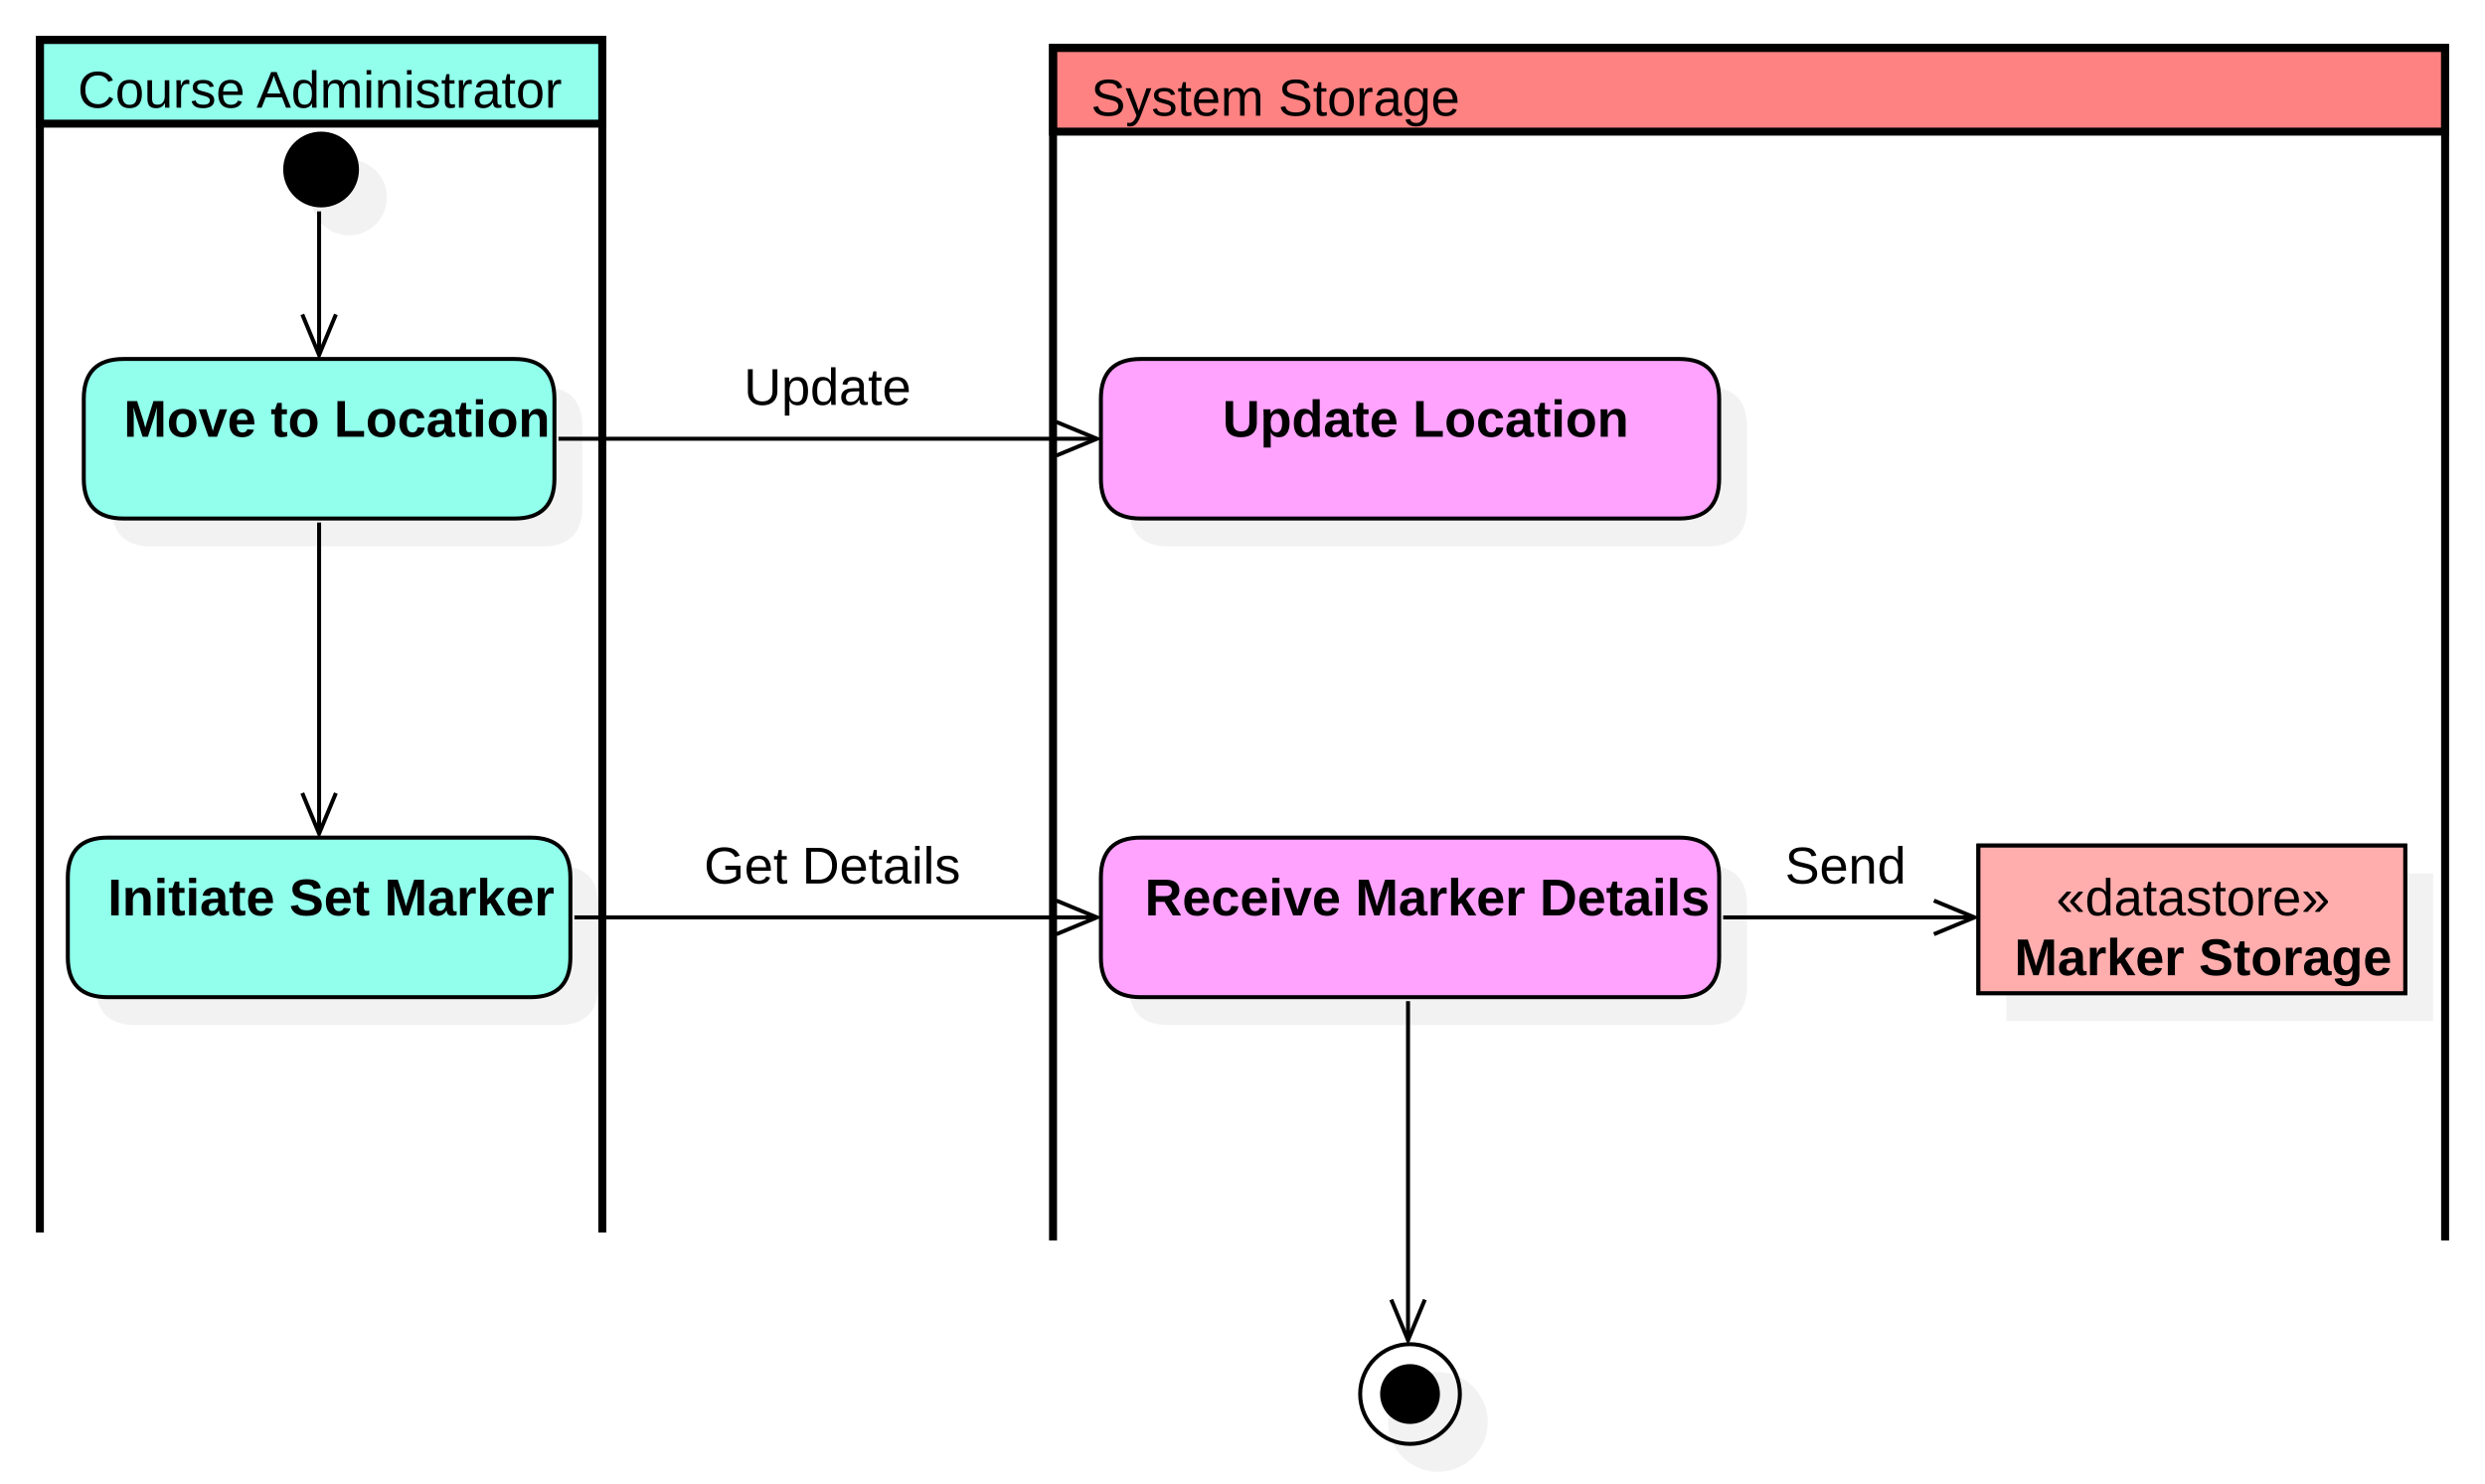
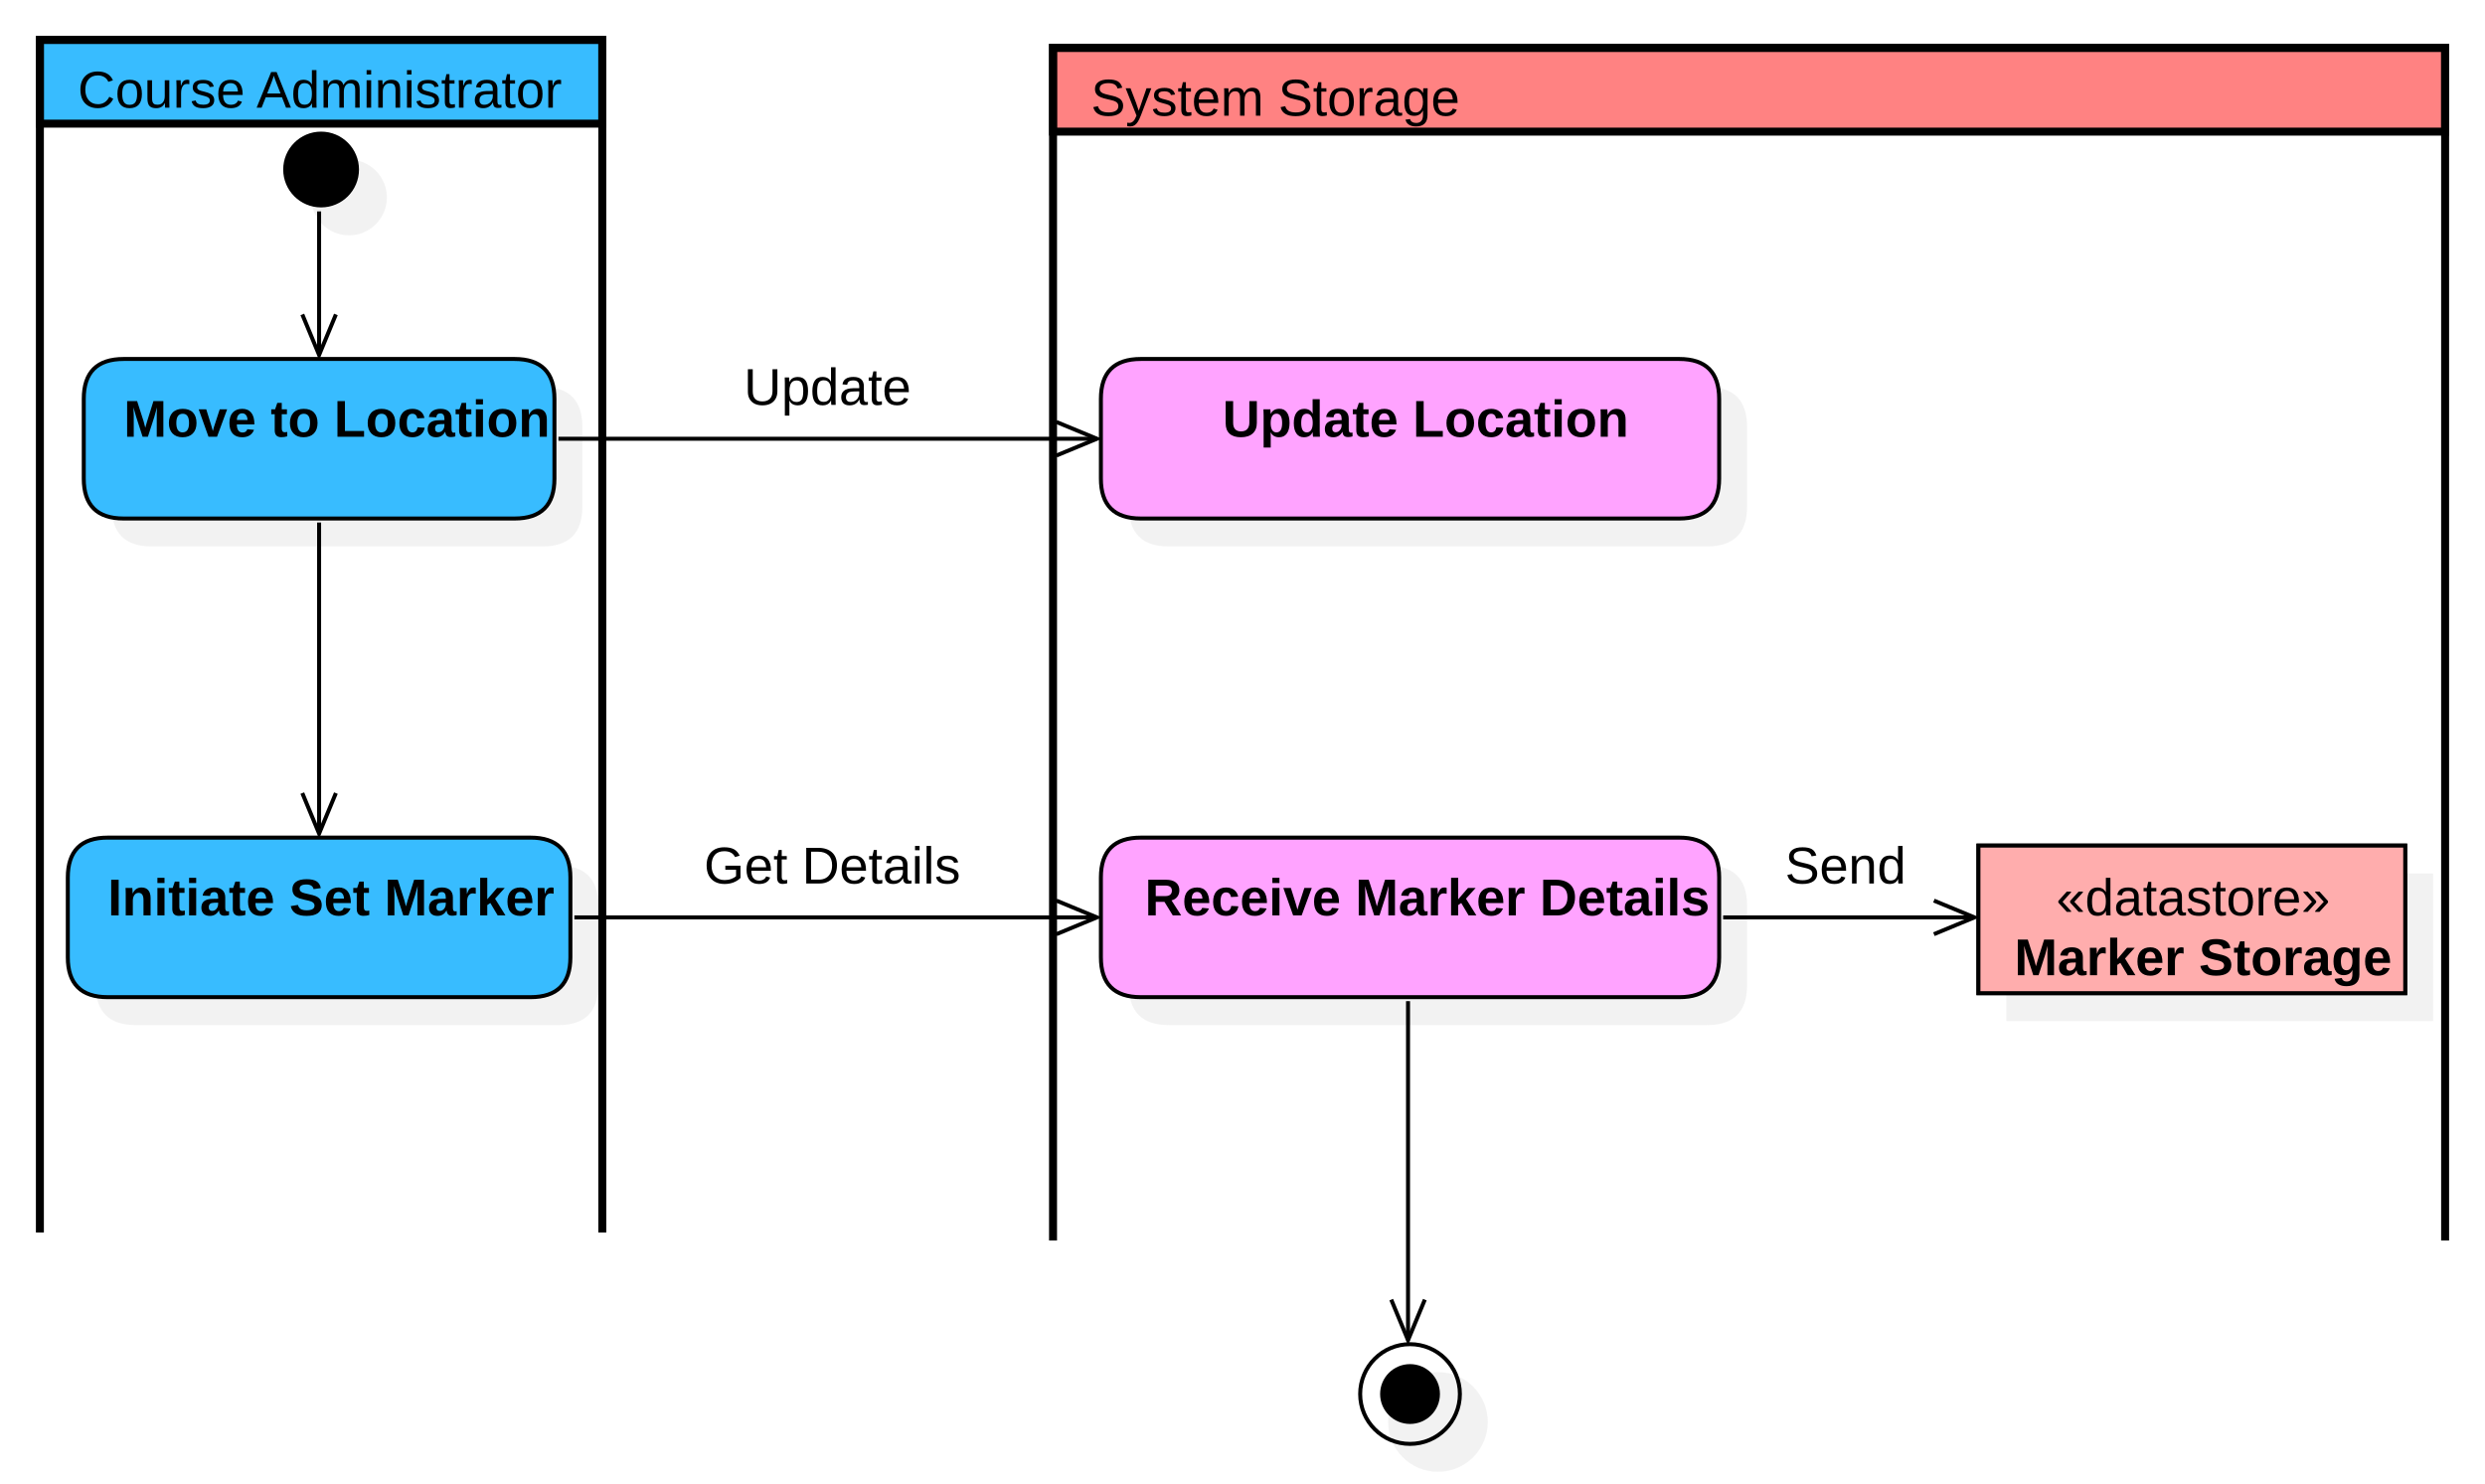
<svg xmlns="http://www.w3.org/2000/svg" version="1.1" width="623" height="372">
  <defs />
  <g>
    <g transform="translate(-266,-55) scale(1,1)">
      <path fill="#C0C0C0" stroke="none" d="M 344 104.5 C 344 99.253 348.253 95 353.5 95 C 358.747 95 363 99.253 363 104.5 C 363 109.747 358.747 114 353.5 114 C 348.253 114 344 109.747 344 104.5 Z" opacity="0.2" />
    </g>
    <g transform="translate(-266,-55) scale(1,1)">
      <path fill="#000000" stroke="none" d="M 337 97.5 C 337 92.253 341.253 88 346.5 88 C 351.747 88 356 92.253 356 97.5 C 356 102.747 351.747 107 346.5 107 C 341.253 107 337 102.747 337 97.5 Z" />
    </g>
    <g transform="translate(-266,-55) scale(1,1)">
      <path fill="#C0C0C0" stroke="none" d="M 559 152 L 694 152 Q 704 152 704 162 L 704 182 Q 704 192 694 192 L 559 192 Q 549 192 549 182 L 549 162 Q 549 152 559 152 Z" opacity="0.2" />
    </g>
    <g transform="translate(-266,-55) scale(1,1)">
      <path fill="#ffa3ff" stroke="none" d="M 552 145 L 687 145 Q 697 145 697 155 L 697 175 Q 697 185 687 185 L 552 185 Q 542 185 542 175 L 542 155 Q 542 145 552 145 Z" />
    </g>
    <g transform="translate(-266,-55) scale(1,1)">
      <path fill="none" stroke="#000000" d="M 552 145 L 687 145 Q 697 145 697 155 L 697 175 Q 697 185 687 185 L 552 185 Q 542 185 542 175 L 542 155 Q 542 145 552 145 Z" stroke-miterlimit="10" />
    </g>
    <g transform="translate(-266,-55) scale(1,1)">
      <g>
        <path fill="none" stroke="none" />
        <text fill="#000000" stroke="none" font-family="Arial" font-size="13px" font-style="normal" font-weight="bold" text-decoration="none" x="572.5" y="164.5">Update Location</text>
      </g>
    </g>
    <g transform="translate(-266,-55) scale(1,1)">
      <path fill="#C0C0C0" stroke="none" d="M 300 272 L 406 272 Q 416 272 416 282 L 416 302 Q 416 312 406 312 L 300 312 Q 290 312 290 302 L 290 282 Q 290 272 300 272 Z" opacity="0.2" />
    </g>
    <g transform="translate(-266,-55) scale(1,1)">
-       <path fill="#91ffec" stroke="none" d="M 293 265 L 399 265 Q 409 265 409 275 L 409 295 Q 409 305 399 305 L 293 305 Q 283 305 283 295 L 283 275 Q 283 265 293 265 Z" />
+       <path fill="#38bcff" stroke="none" d="M 293 265 L 399 265 Q 409 265 409 275 L 409 295 Q 409 305 399 305 L 293 305 Q 283 305 283 295 L 283 275 Q 283 265 293 265 Z" />
    </g>
    <g transform="translate(-266,-55) scale(1,1)">
      <path fill="none" stroke="#000000" d="M 293 265 L 399 265 Q 409 265 409 275 L 409 295 Q 409 305 399 305 L 293 305 Q 283 305 283 295 L 283 275 Q 283 265 293 265 Z" stroke-miterlimit="10" />
    </g>
    <g transform="translate(-266,-55) scale(1,1)">
      <g>
        <path fill="none" stroke="none" />
        <text fill="#000000" stroke="none" font-family="Arial" font-size="13px" font-style="normal" font-weight="bold" text-decoration="none" x="293" y="284.5">Initiate Set Marker</text>
      </g>
    </g>
    <g transform="translate(-266,-55) scale(1,1)">
      <path fill="#C0C0C0" stroke="none" d="M 304 152 L 402 152 Q 412 152 412 162 L 412 182 Q 412 192 402 192 L 304 192 Q 294 192 294 182 L 294 162 Q 294 152 304 152 Z" opacity="0.2" />
    </g>
    <g transform="translate(-266,-55) scale(1,1)">
-       <path fill="#91ffec" stroke="none" d="M 297 145 L 395 145 Q 405 145 405 155 L 405 175 Q 405 185 395 185 L 297 185 Q 287 185 287 175 L 287 155 Q 287 145 297 145 Z" />
+       <path fill="#38bcff" stroke="none" d="M 297 145 L 395 145 Q 405 145 405 155 L 405 175 Q 405 185 395 185 L 297 185 Q 287 185 287 175 L 287 155 Q 287 145 297 145 Z" />
    </g>
    <g transform="translate(-266,-55) scale(1,1)">
      <path fill="none" stroke="#000000" d="M 297 145 L 395 145 Q 405 145 405 155 L 405 175 Q 405 185 395 185 L 297 185 Q 287 185 287 175 L 287 155 Q 287 145 297 145 Z" stroke-miterlimit="10" />
    </g>
    <g transform="translate(-266,-55) scale(1,1)">
      <g>
        <path fill="none" stroke="none" />
        <text fill="#000000" stroke="none" font-family="Arial" font-size="13px" font-style="normal" font-weight="bold" text-decoration="none" x="297" y="164.5">Move to Location</text>
      </g>
    </g>
    <g transform="translate(-266,-55) scale(1,1)">
      <path fill="#C0C0C0" stroke="none" d="M 559 272 L 694 272 Q 704 272 704 282 L 704 302 Q 704 312 694 312 L 559 312 Q 549 312 549 302 L 549 282 Q 549 272 559 272 Z" opacity="0.2" />
    </g>
    <g transform="translate(-266,-55) scale(1,1)">
      <path fill="#ffa3ff" stroke="none" d="M 552 265 L 687 265 Q 697 265 697 275 L 697 295 Q 697 305 687 305 L 552 305 Q 542 305 542 295 L 542 275 Q 542 265 552 265 Z" />
    </g>
    <g transform="translate(-266,-55) scale(1,1)">
      <path fill="none" stroke="#000000" d="M 552 265 L 687 265 Q 697 265 697 275 L 697 295 Q 697 305 687 305 L 552 305 Q 542 305 542 295 L 542 275 Q 542 265 552 265 Z" stroke-miterlimit="10" />
    </g>
    <g transform="translate(-266,-55) scale(1,1)">
      <g>
        <path fill="none" stroke="none" />
        <text fill="#000000" stroke="none" font-family="Arial" font-size="13px" font-style="normal" font-weight="bold" text-decoration="none" x="553" y="284.5">Receive Marker Details</text>
      </g>
    </g>
    <g transform="translate(-266,-55) scale(1,1)">
      <rect fill="#C0C0C0" stroke="none" x="769" y="274" width="107" height="37" opacity="0.2" />
    </g>
    <g transform="translate(-266,-55) scale(1,1)">
      <rect fill="#ffadad" stroke="none" x="762" y="267" width="107" height="37" />
    </g>
    <g transform="translate(-266,-55) scale(1,1)">
      <path fill="none" stroke="#000000" d="M 762 267 L 869 267 L 869 304 L 762 304 L 762 267 Z Z" stroke-miterlimit="10" />
    </g>
    <g transform="translate(-266,-55) scale(1,1)">
      <rect fill="#ffadad" stroke="none" x="762" y="267" width="107" height="37" />
    </g>
    <g transform="translate(-266,-55) scale(1,1)">
      <path fill="none" stroke="#000000" d="M 762 267 L 869 267 L 869 304 L 762 304 L 762 267 Z Z" stroke-miterlimit="10" />
    </g>
    <g transform="translate(-266,-55) scale(1,1)">
      <g>
        <path fill="none" stroke="none" />
        <text fill="#000000" stroke="none" font-family="Arial" font-size="13px" font-style="normal" font-weight="normal" text-decoration="none" x="781.5" y="284.5">«datastore»</text>
      </g>
    </g>
    <g transform="translate(-266,-55) scale(1,1)">
      <g>
        <path fill="none" stroke="none" />
        <text fill="#000000" stroke="none" font-family="Arial" font-size="13px" font-style="normal" font-weight="bold" text-decoration="none" x="771" y="299.5">Marker Storage</text>
      </g>
    </g>
    <g transform="translate(-266,-55) scale(1,1)">
      <path fill="#C0C0C0" stroke="none" d="M 614 411.5 C 614 404.596 619.596 399 626.5 399 C 633.404 399 639 404.596 639 411.5 C 639 418.404 633.404 424 626.5 424 C 619.596 424 614 418.404 614 411.5 Z" opacity="0.2" />
    </g>
    <g transform="translate(-266,-55) scale(1,1)">
      <path fill="none" stroke="#000000" d="M 607 404.5 C 607 397.596 612.596 392 619.5 392 C 626.404 392 632 397.596 632 404.5 C 632 411.404 626.404 417 619.5 417 C 612.596 417 607 411.404 607 404.5 Z" stroke-miterlimit="10" />
    </g>
    <g transform="translate(-266,-55) scale(1,1)">
      <path fill="#000000" stroke="none" d="M 612 404.5 C 612 400.358 615.358 397 619.5 397 C 623.642 397 627 400.358 627 404.5 C 627 408.642 623.642 412 619.5 412 C 615.358 412 612 408.642 612 404.5 Z" />
    </g>
    <g transform="translate(-266,-55) scale(1,1)">
      <path fill="none" stroke="#000000" d="M 406 165 L 541 165" stroke-miterlimit="10" />
    </g>
    <g transform="translate(-266,-55) scale(1,1)">
      <path fill="none" stroke="#000000" d="M 530.837 169.21 L 541 165 L 530.837 160.79" stroke-miterlimit="10" />
    </g>
    <g transform="translate(-266,-55) scale(1,1)">
      <g>
        <path fill="none" stroke="none" />
        <text fill="#000000" stroke="none" font-family="Arial" font-size="13px" font-style="normal" font-weight="normal" text-decoration="none" x="452.5" y="156.5">Update</text>
      </g>
    </g>
    <g transform="translate(-266,-55) scale(1,1)">
      <path fill="none" stroke="#000000" d="M 346 108 L 346 144" stroke-miterlimit="10" />
    </g>
    <g transform="translate(-266,-55) scale(1,1)">
      <path fill="none" stroke="#000000" d="M 341.79 133.837 L 346 144 L 350.21 133.837" stroke-miterlimit="10" />
    </g>
    <g transform="translate(-266,-55) scale(1,1)">
      <path fill="none" stroke="#000000" d="M 410 285 L 541 285" stroke-miterlimit="10" />
    </g>
    <g transform="translate(-266,-55) scale(1,1)">
      <path fill="none" stroke="#000000" d="M 530.837 289.21 L 541 285 L 530.837 280.79" stroke-miterlimit="10" />
    </g>
    <g transform="translate(-266,-55) scale(1,1)">
      <g>
        <path fill="none" stroke="none" />
        <text fill="#000000" stroke="none" font-family="Arial" font-size="13px" font-style="normal" font-weight="normal" text-decoration="none" x="442.5" y="276.5">Get Details</text>
      </g>
    </g>
    <g transform="translate(-266,-55) scale(1,1)">
      <path fill="none" stroke="#000000" d="M 698 285 L 761 285" stroke-miterlimit="10" />
    </g>
    <g transform="translate(-266,-55) scale(1,1)">
      <path fill="none" stroke="#000000" d="M 750.837 289.21 L 761 285 L 750.837 280.79" stroke-miterlimit="10" />
    </g>
    <g transform="translate(-266,-55) scale(1,1)">
      <g>
        <path fill="none" stroke="none" />
        <text fill="#000000" stroke="none" font-family="Arial" font-size="13px" font-style="normal" font-weight="normal" text-decoration="none" x="713.5" y="276.5">Send</text>
      </g>
    </g>
    <g transform="translate(-266,-55) scale(1,1)">
      <path fill="none" stroke="#000000" d="M 619 306 L 619 391" stroke-miterlimit="10" />
    </g>
    <g transform="translate(-266,-55) scale(1,1)">
      <path fill="none" stroke="#000000" d="M 614.79 380.837 L 619 391 L 623.21 380.837" stroke-miterlimit="10" />
    </g>
    <g transform="translate(-266,-55) scale(1,1)">
      <path fill="none" stroke="#000000" d="M 346 186 L 346 264" stroke-miterlimit="10" />
    </g>
    <g transform="translate(-266,-55) scale(1,1)">
      <path fill="none" stroke="#000000" d="M 341.79 253.837 L 346 264 L 350.21 253.837" stroke-miterlimit="10" />
    </g>
    <g transform="translate(-266,-55) scale(1,1)">
-       <rect fill="#91ffec" stroke="none" x="276" y="65" width="141" height="21" />
+       <rect fill="#38bcff" stroke="none" x="276" y="65" width="141" height="21" />
    </g>
    <g transform="translate(-266,-55) scale(1,1)">
      <path fill="none" stroke="#000000" d="M 276 65 L 417 65 L 417 86 L 276 86 L 276 65 Z Z" stroke-miterlimit="10" stroke-width="2" />
    </g>
    <g transform="translate(-266,-55) scale(1,1)">
      <path fill="none" stroke="#000000" d="M 276 364 L 276 65 L 417 65 L 417 364" stroke-miterlimit="10" stroke-width="2" />
    </g>
    <g transform="translate(-266,-55) scale(1,1)">
      <g>
        <path fill="none" stroke="none" />
        <text fill="#000000" stroke="none" font-family="Arial" font-size="13px" font-style="normal" font-weight="normal" text-decoration="none" x="285.5" y="82">Course Administrator</text>
      </g>
    </g>
    <g transform="translate(-266,-55) scale(1,1)">
      <rect fill="#ff8282" stroke="none" x="530" y="67" width="349" height="21" />
    </g>
    <g transform="translate(-266,-55) scale(1,1)">
      <path fill="none" stroke="#000000" d="M 530 67 L 879 67 L 879 88 L 530 88 L 530 67 Z Z" stroke-miterlimit="10" stroke-width="2" />
    </g>
    <g transform="translate(-266,-55) scale(1,1)">
      <path fill="none" stroke="#000000" d="M 530 366 L 530 67 L 879 67 L 879 366" stroke-miterlimit="10" stroke-width="2" />
    </g>
    <g transform="translate(-266,-55) scale(1,1)">
      <g>
        <path fill="none" stroke="none" />
        <text fill="#000000" stroke="none" font-family="Arial" font-size="13px" font-style="normal" font-weight="normal" text-decoration="none" x="539.5" y="84">System                                                            Storage</text>
      </g>
    </g>
  </g>
</svg>
